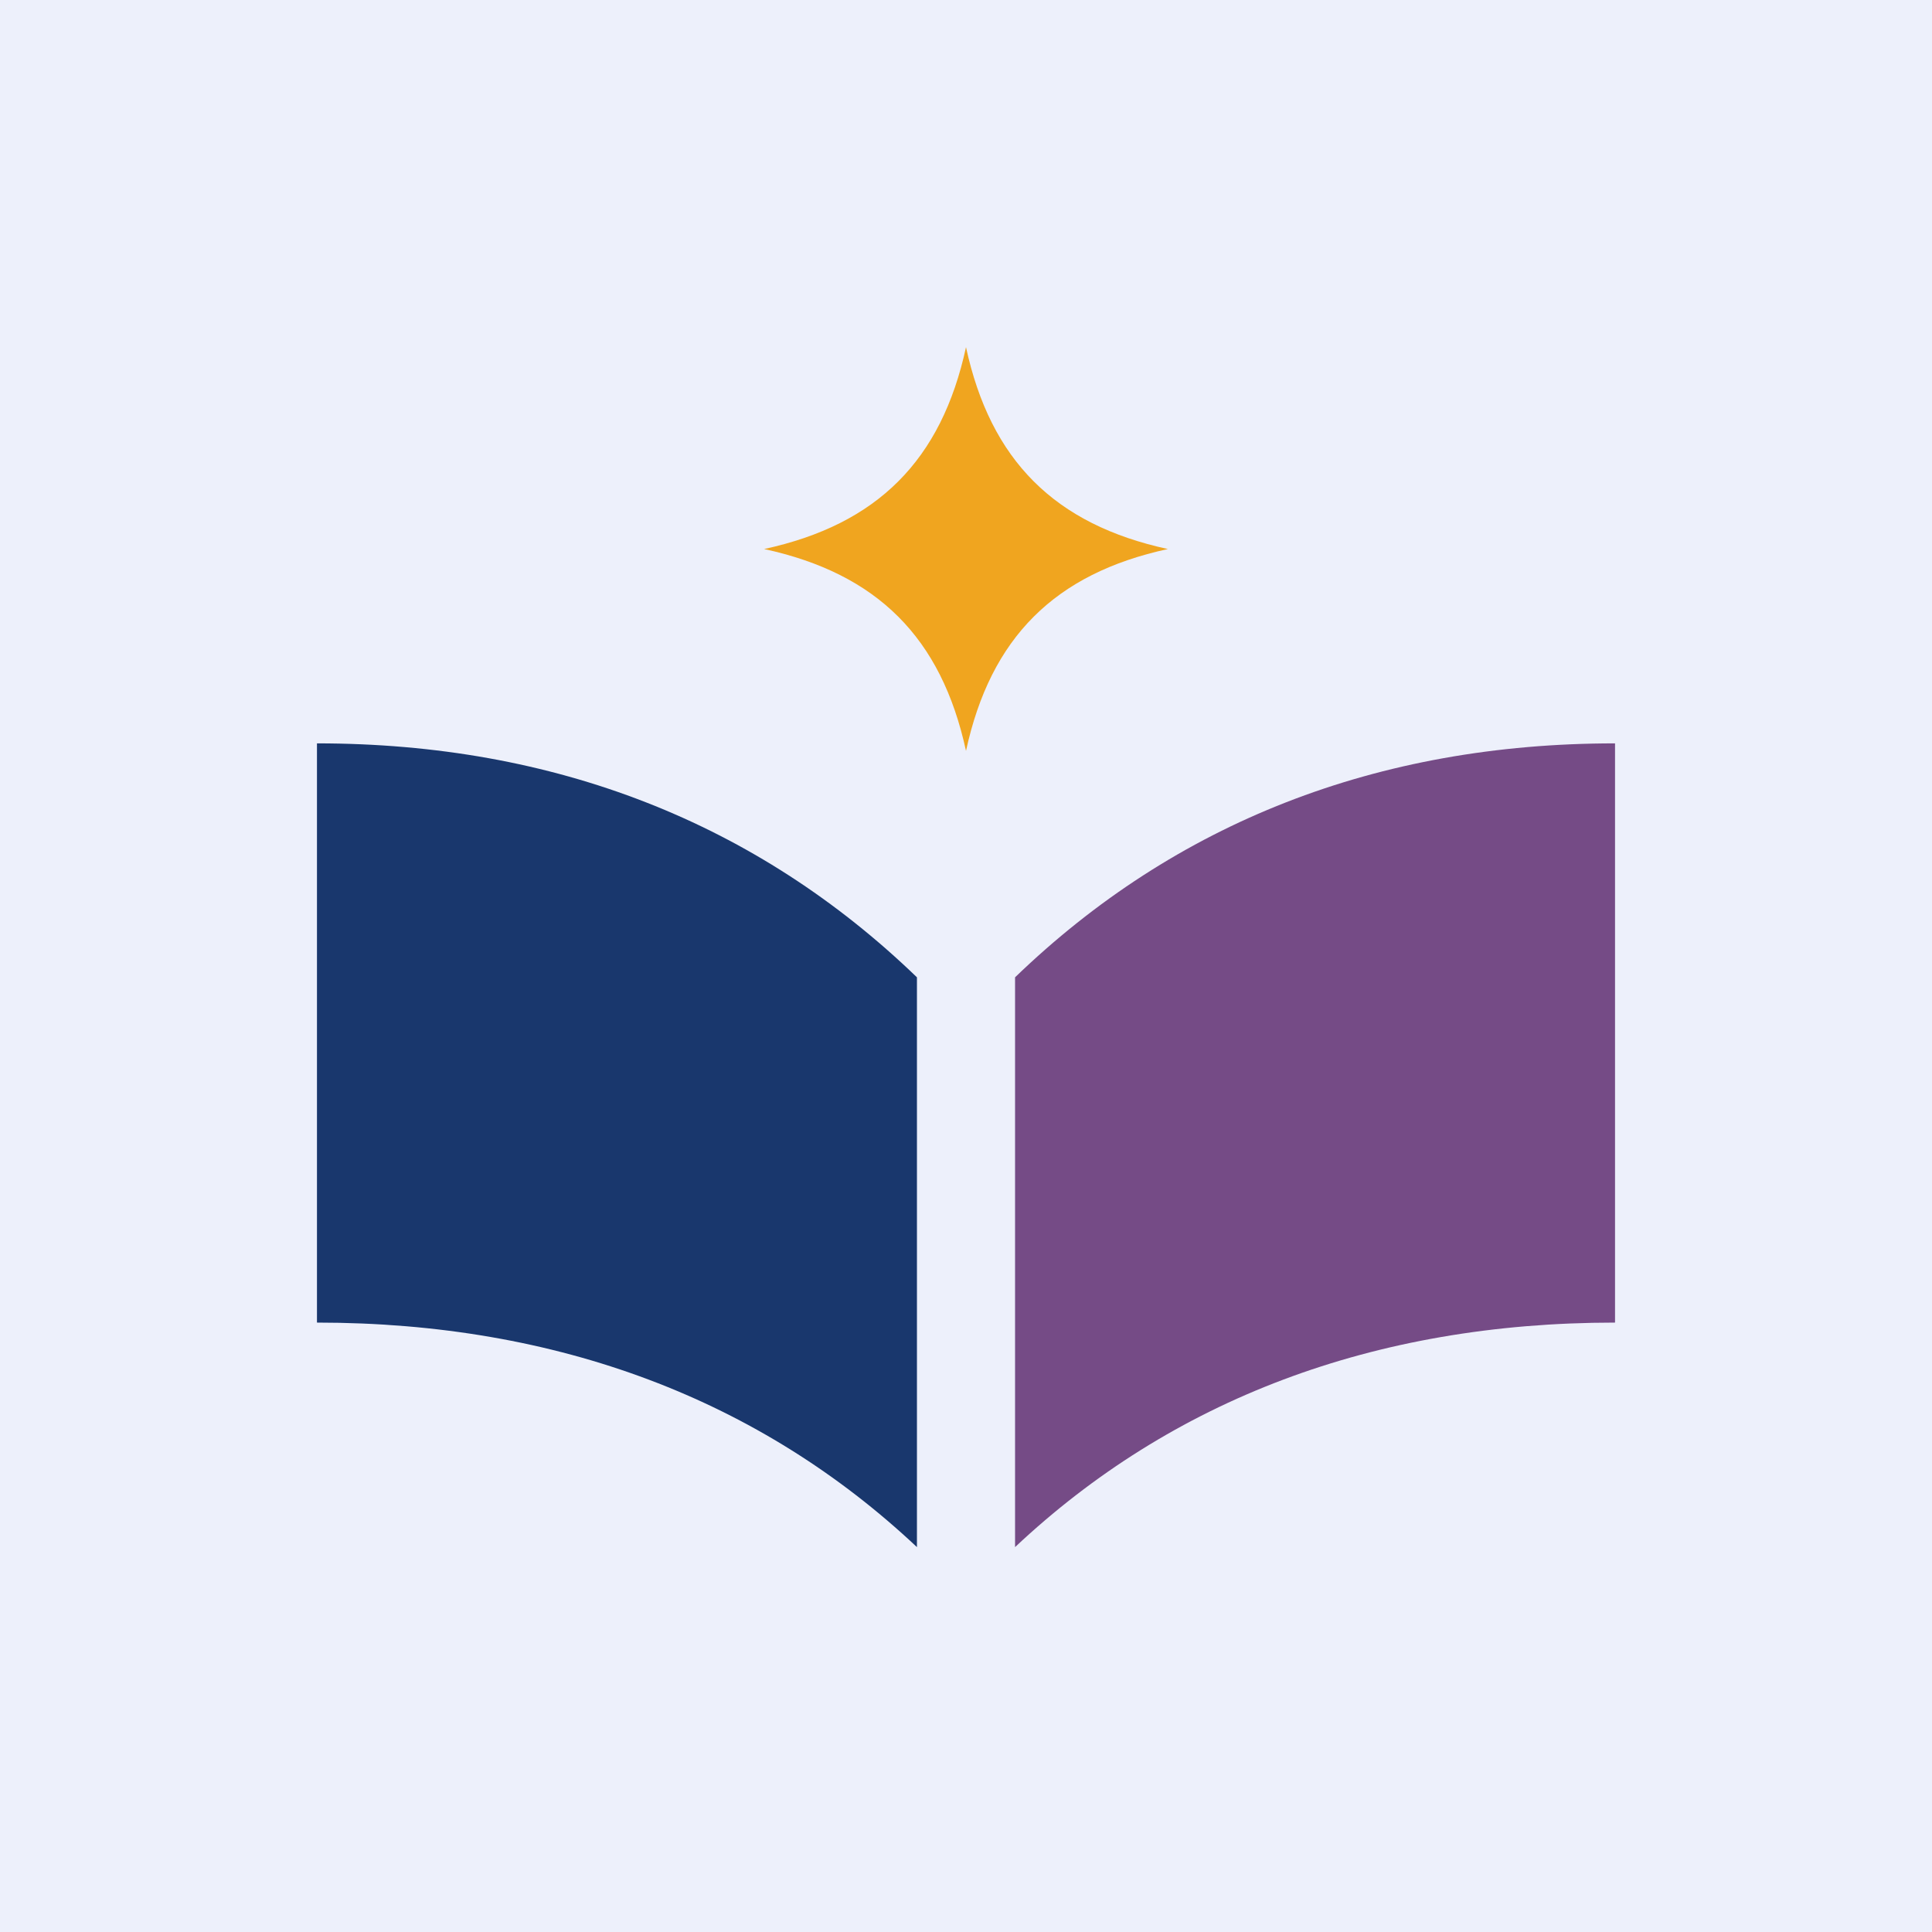
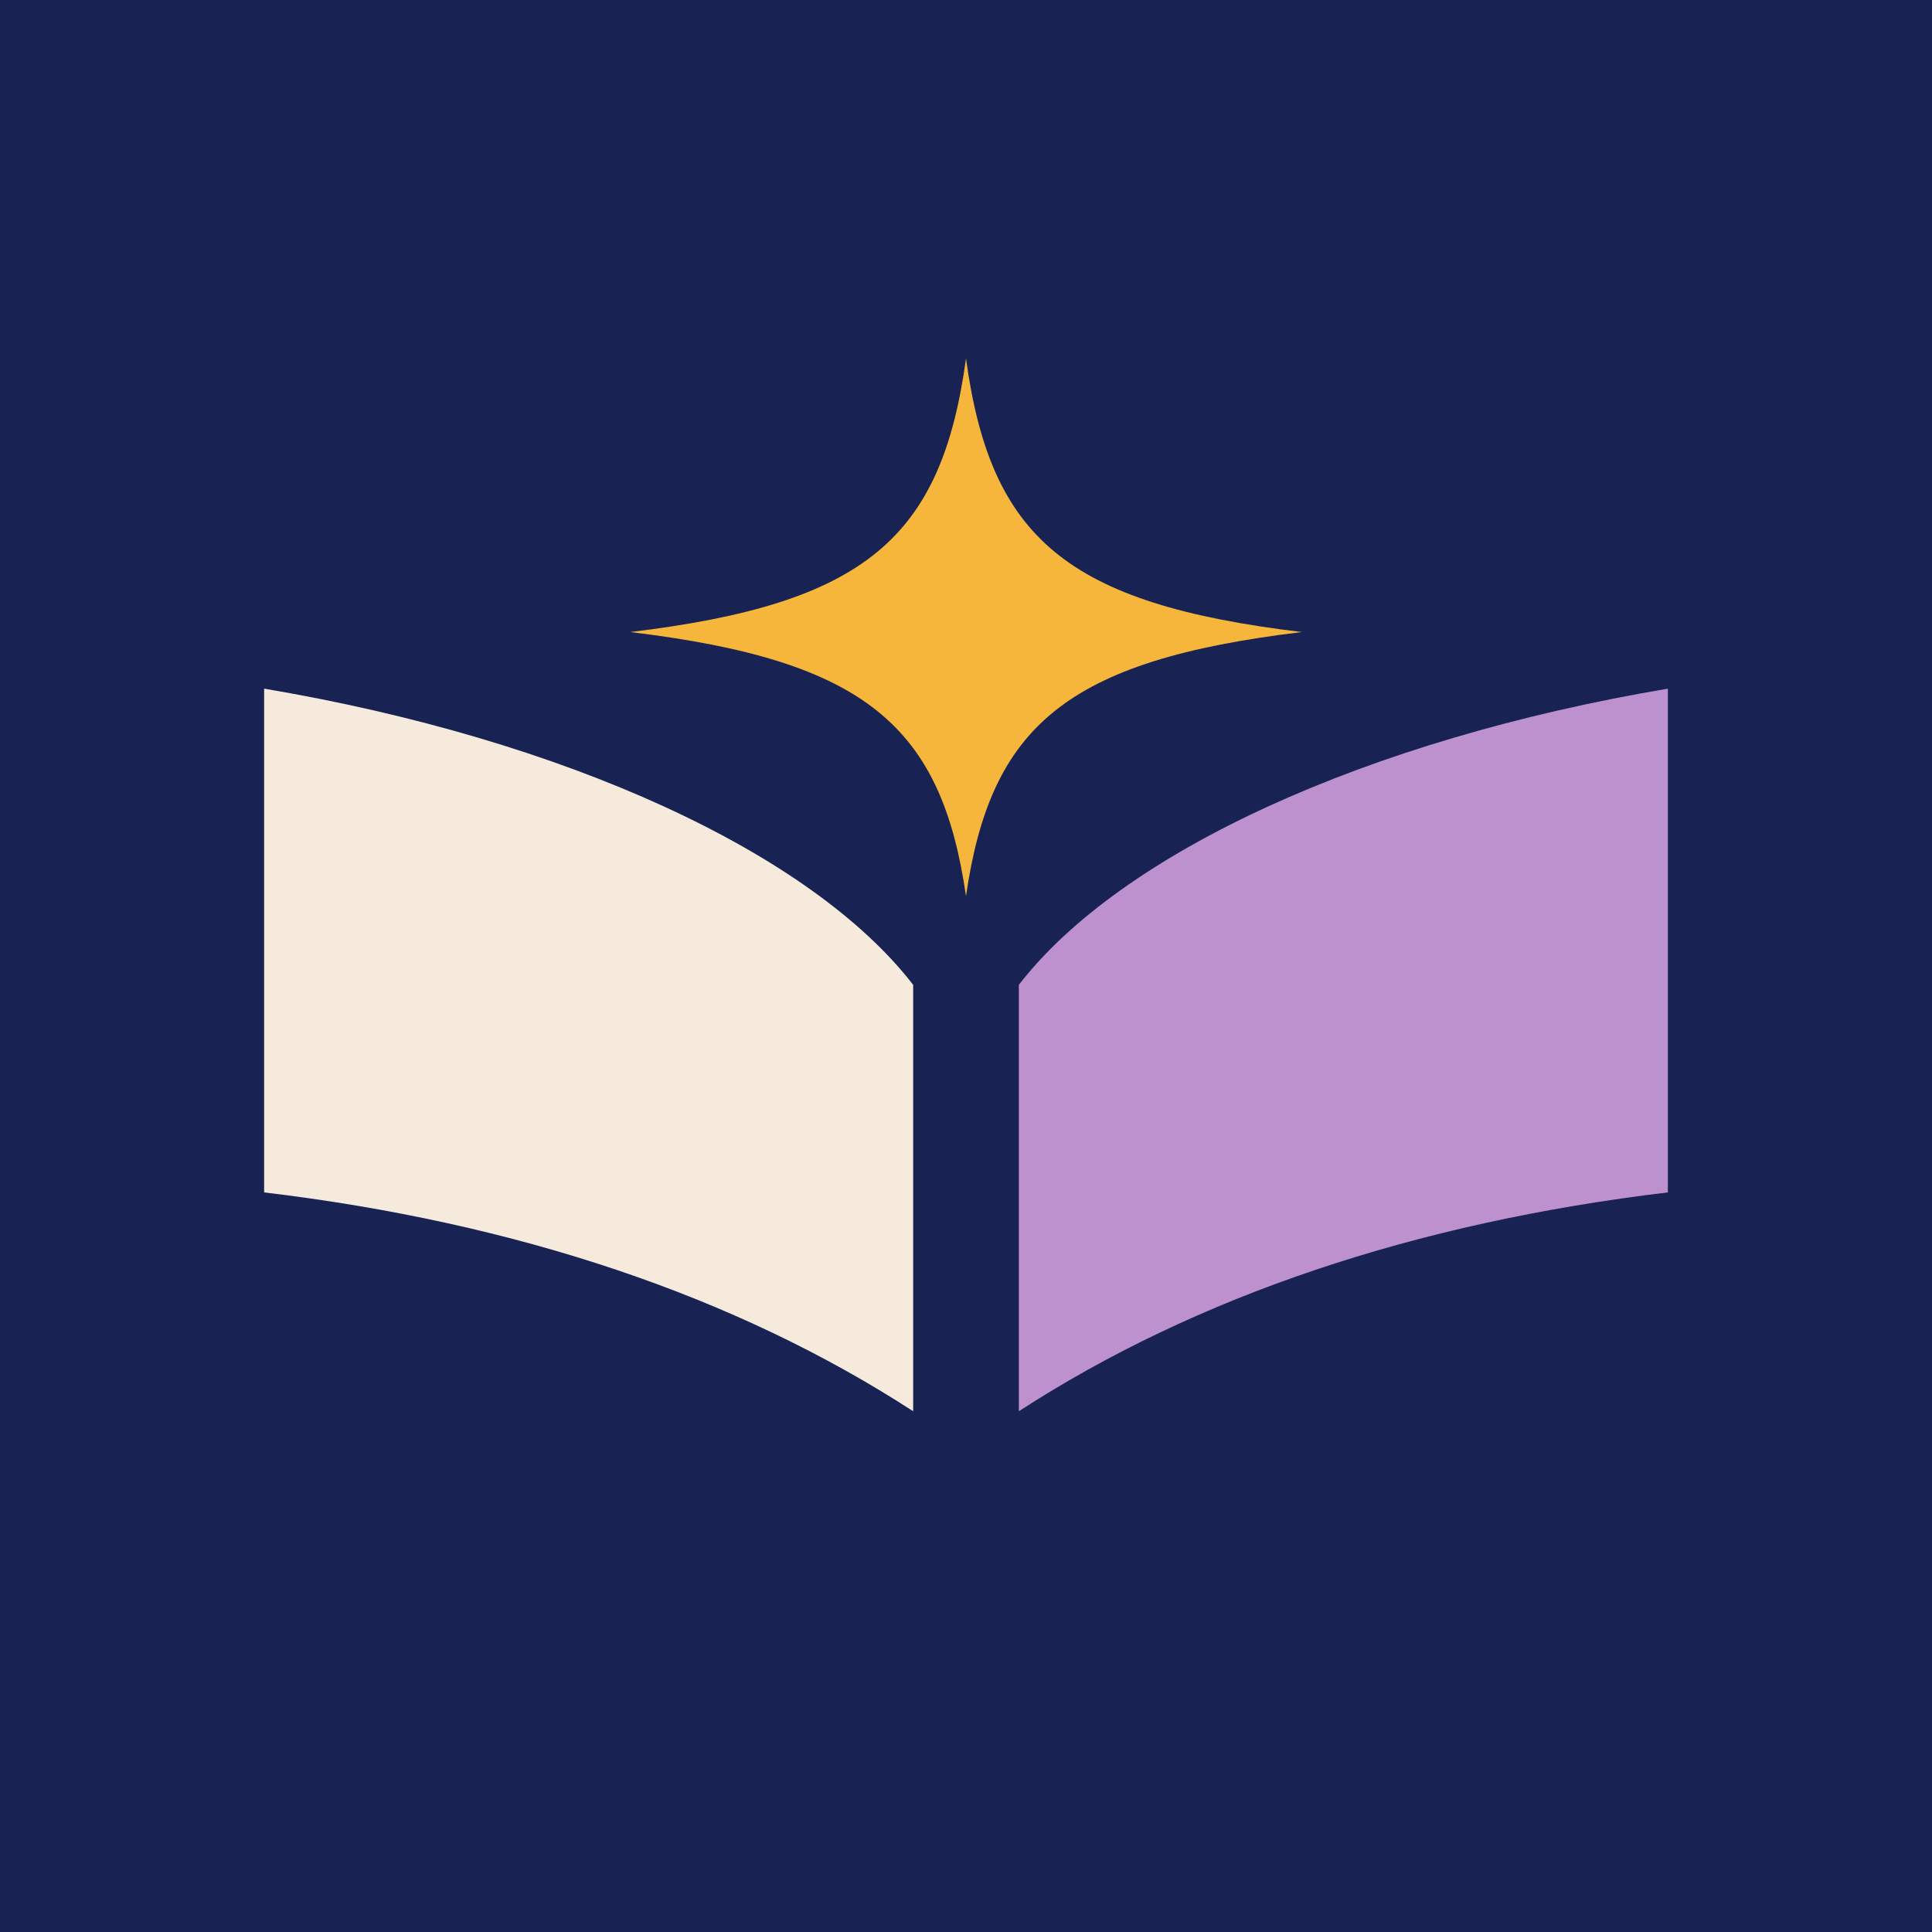
<svg xmlns="http://www.w3.org/2000/svg" viewBox="0 0 1024 1024">
-   <rect width="1024" height="1024" fill="#edf0fb" />
-   <path d="M168 394c126 0 233 42 318 124v302c-83-78-190-119-318-119V394Z" fill="#19376d" />
-   <path d="M538 518c85-82 192-124 318-124v307c-128 0-235 41-318 119V518Z" fill="#754b86" />
-   <path d="M512 184c13 60 47 94 107 107-60 13-94 47-107 107-13-60-47-94-107-107 60-13 94-47 107-107Z" fill="#f0a51f" />
+   <rect width="1024" height="1024" fill="#182353" />
+   <path d="M140 365C300 392 430 452 484 522V748C390 687 274 648 140 632V365Z" fill="#f5eadb" />
+   <path d="M540 522C594 452 724 392 884 365V632C750 648 634 687 540 748V522Z" fill="#bd91cd" />
+   <path d="M512 190C525 285 565 320 690 335C565 350 525 385 512 475C499 385 459 350 334 335C459 320 499 285 512 190Z" fill="#f5b63b" />
</svg>
